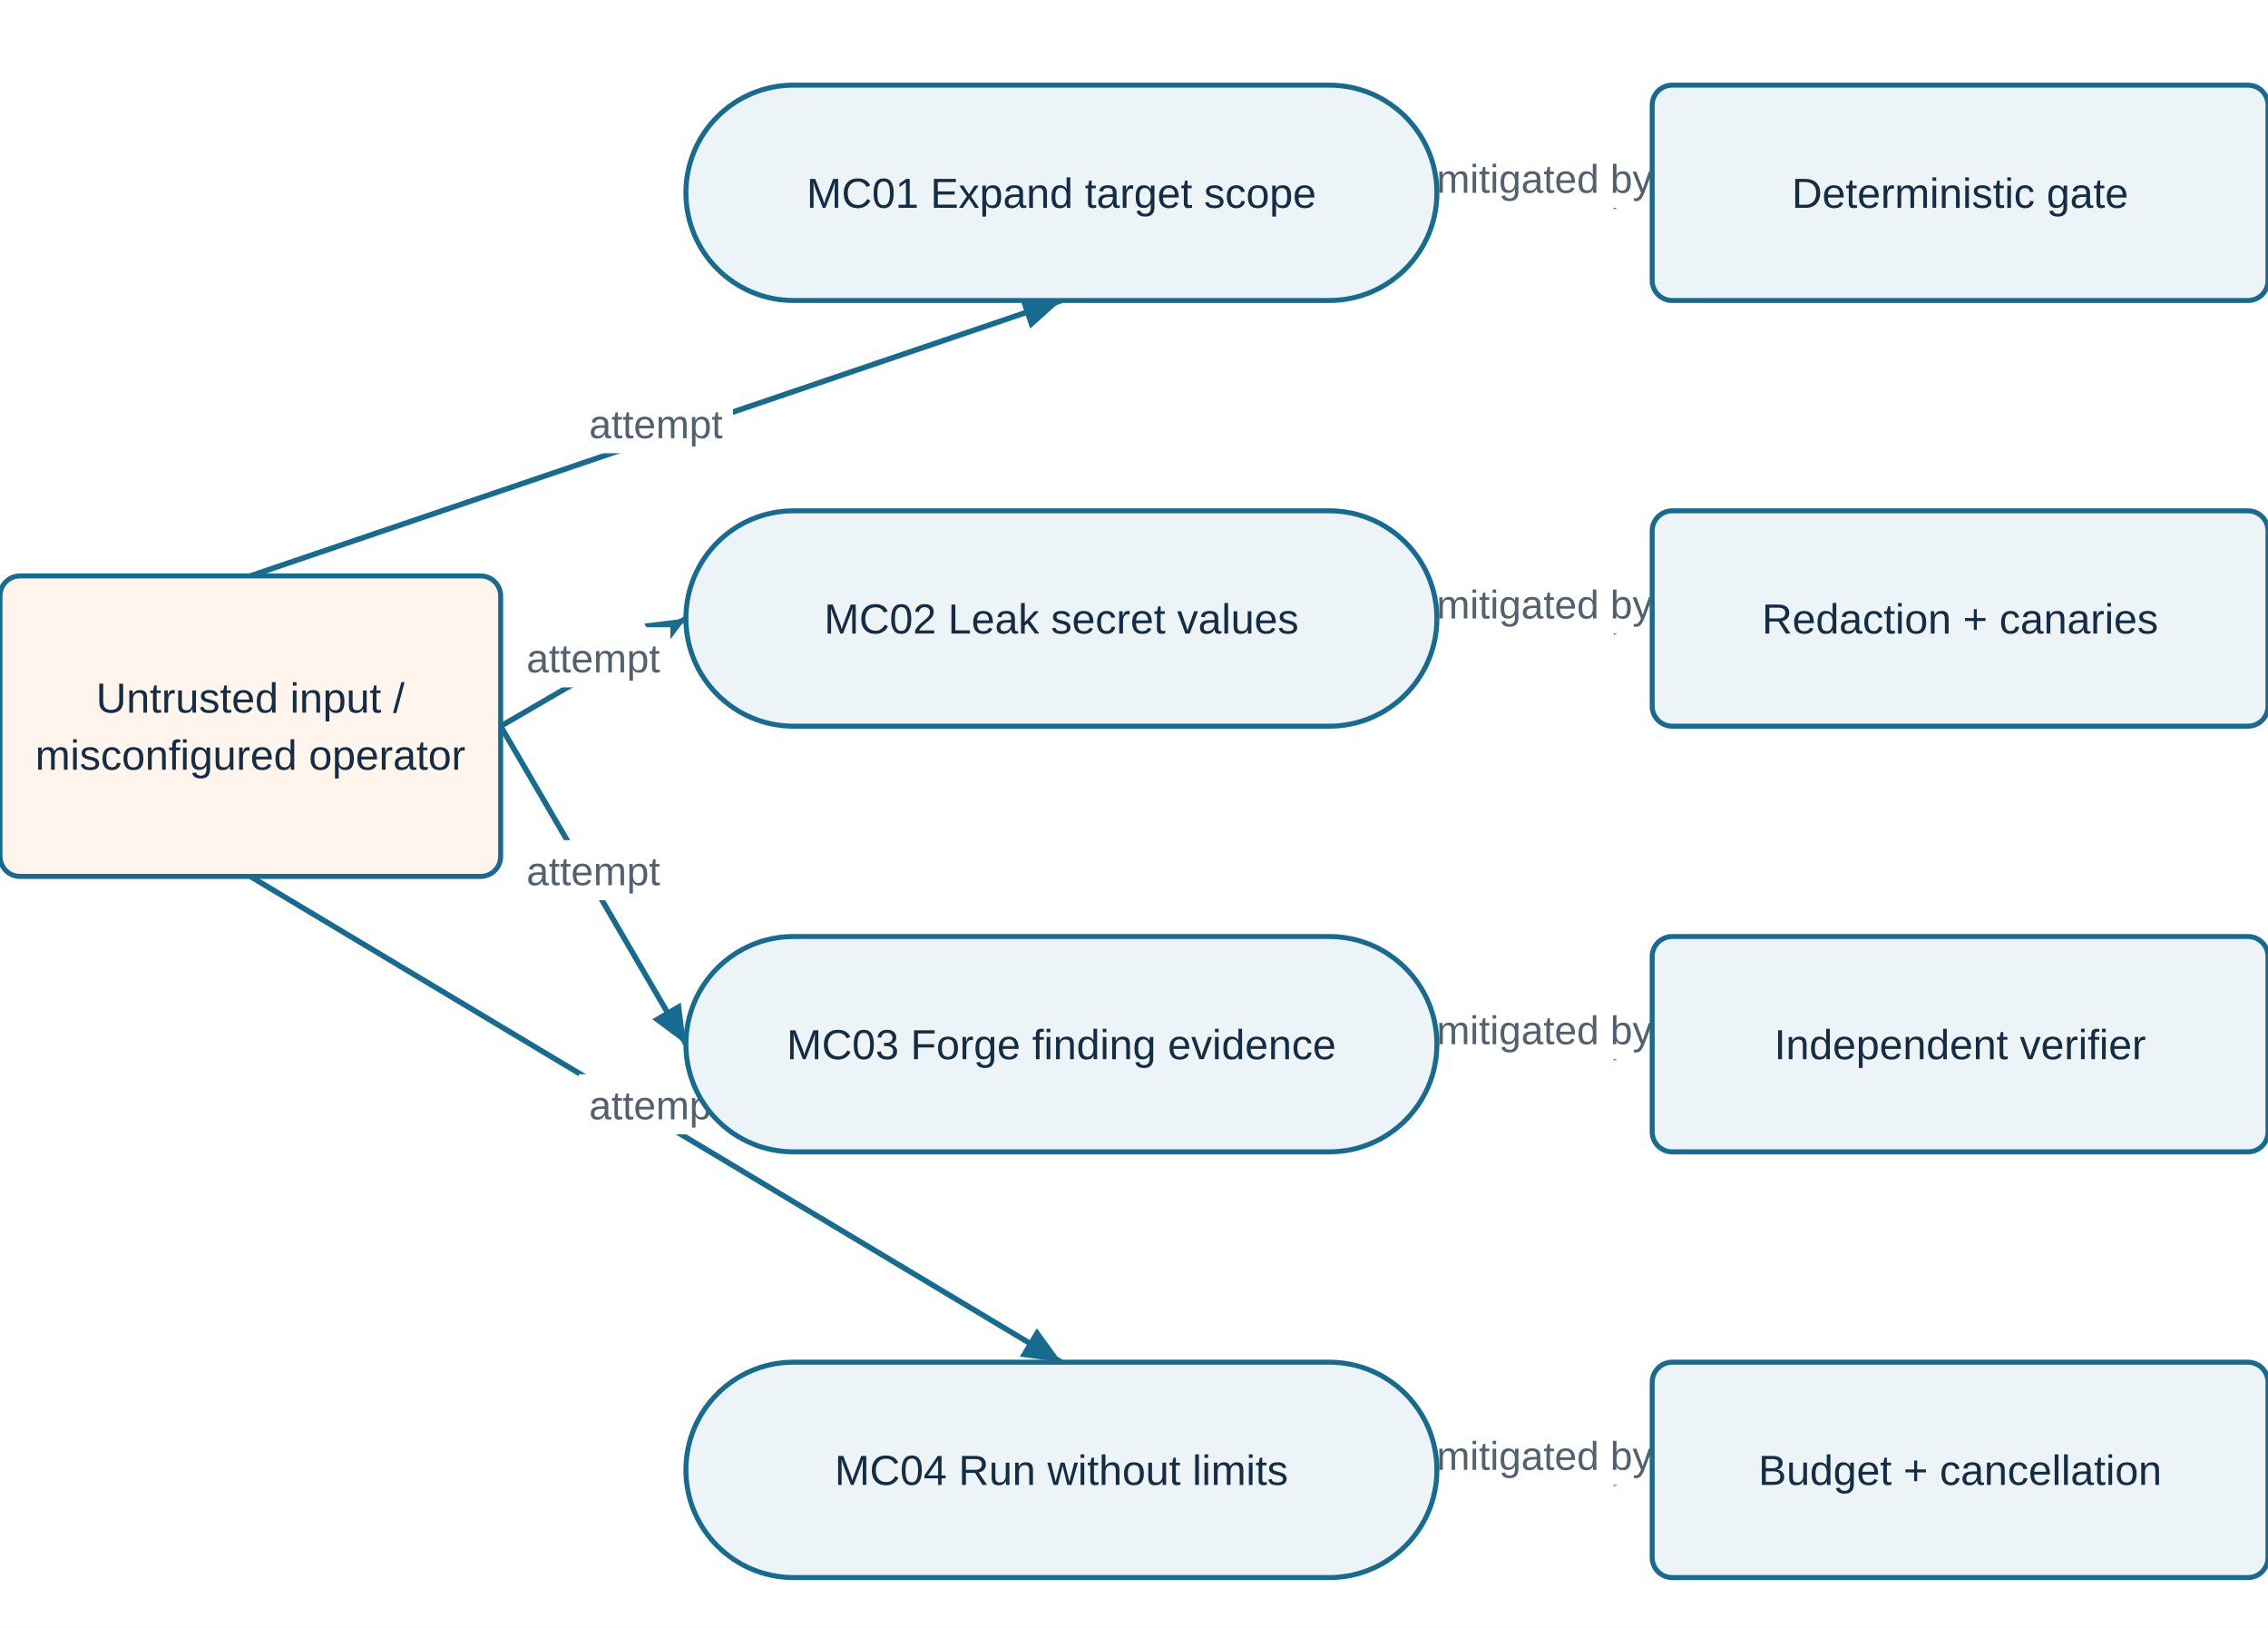
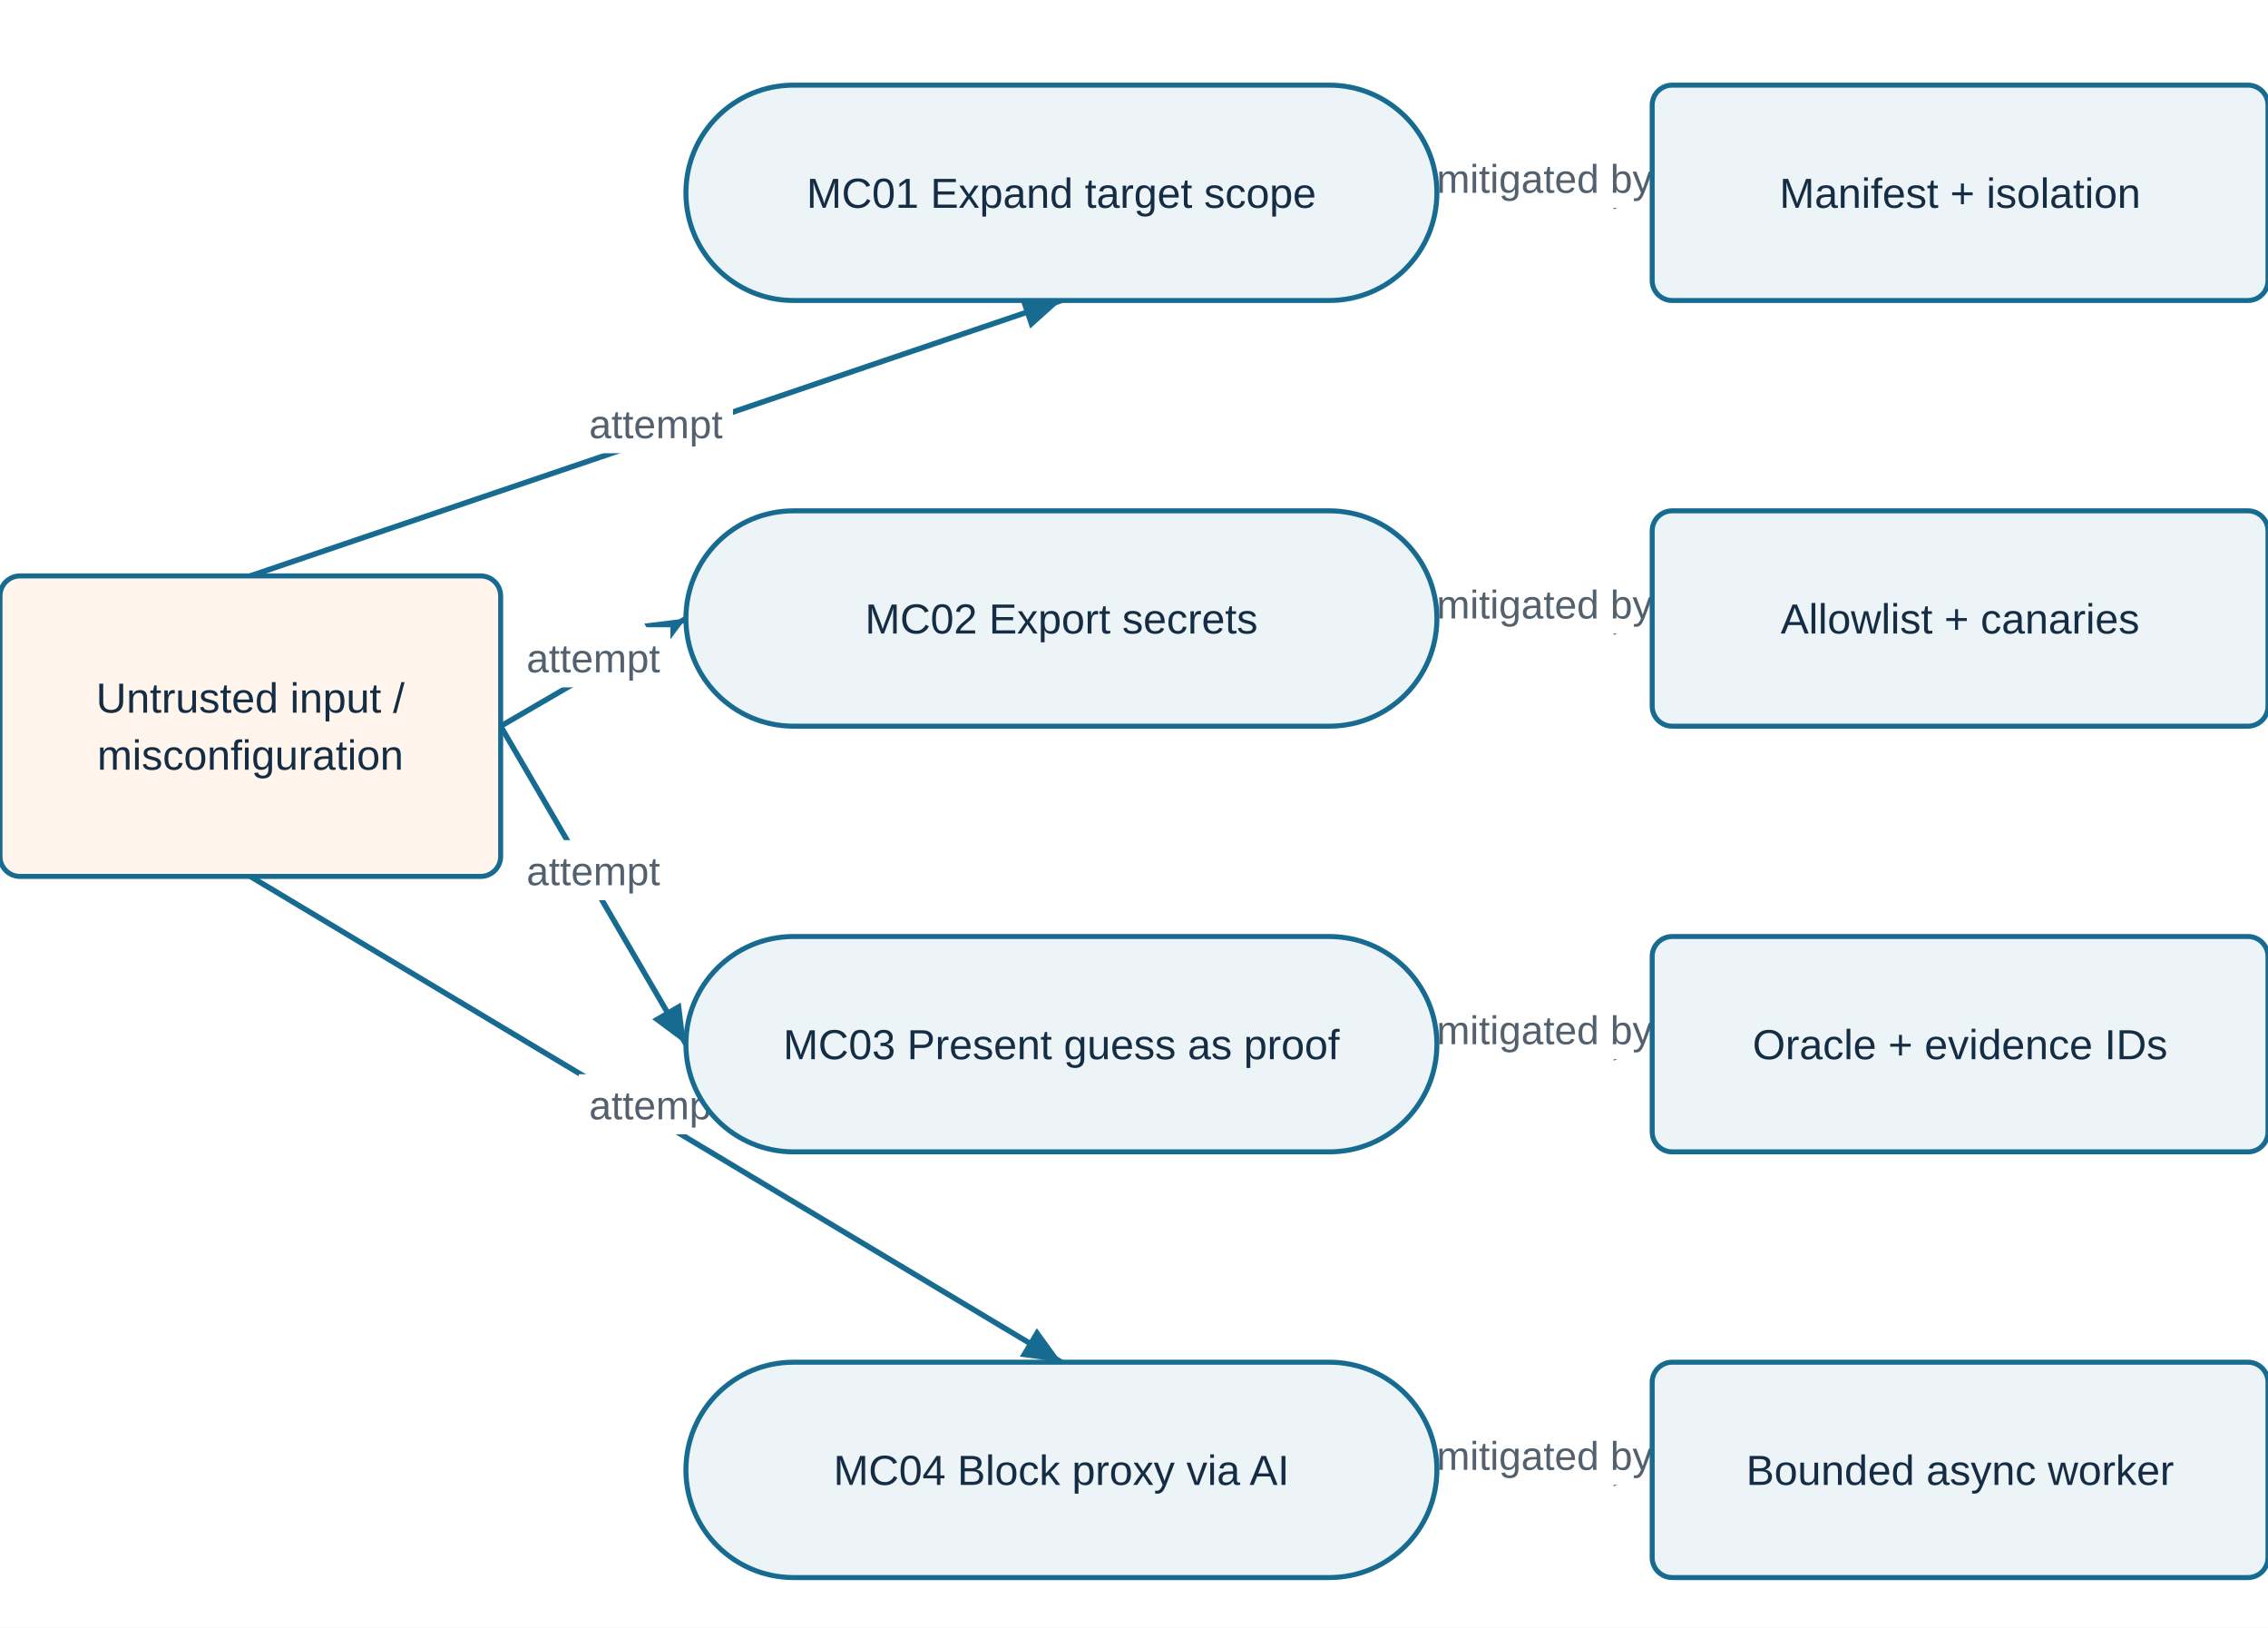
<svg xmlns="http://www.w3.org/2000/svg" width="453" height="325" viewBox="0 0 453 325">
  <rect width="100%" height="100%" fill="white" />
  <defs>
    <marker id="arrow" markerWidth="8" markerHeight="8" refX="7" refY="3" orient="auto">
      <path d="M0,0 L0,6 L7,3 z" fill="#176B91" />
    </marker>
  </defs>
  <polyline points="50.0,115 212.0,60" fill="none" stroke="#176B91" stroke-width="1.1" marker-end="url(#arrow)" />
  <rect x="115.6" y="78.5" width="30.8" height="12" fill="white" />
  <text x="131.0" y="87.5" text-anchor="middle" font-family="Arial" font-size="8" fill="#52616D">attempt</text>
  <polyline points="100,145.0 137,123.5" fill="none" stroke="#176B91" stroke-width="1.1" marker-end="url(#arrow)" />
  <rect x="103.1" y="125.25" width="30.8" height="12" fill="white" />
  <text x="118.5" y="134.25" text-anchor="middle" font-family="Arial" font-size="8" fill="#52616D">attempt</text>
  <polyline points="100,145.0 137,208.5" fill="none" stroke="#176B91" stroke-width="1.1" marker-end="url(#arrow)" />
  <rect x="103.1" y="167.75" width="30.8" height="12" fill="white" />
  <text x="118.5" y="176.75" text-anchor="middle" font-family="Arial" font-size="8" fill="#52616D">attempt</text>
  <polyline points="50.0,175 212.0,272" fill="none" stroke="#176B91" stroke-width="1.1" marker-end="url(#arrow)" />
  <rect x="115.6" y="214.5" width="30.8" height="12" fill="white" />
  <text x="131.0" y="223.5" text-anchor="middle" font-family="Arial" font-size="8" fill="#52616D">attempt</text>
  <polyline points="287,38.5 330,38.5" fill="none" stroke="#176B91" stroke-width="1.1" marker-end="url(#arrow)" />
  <rect x="282.1" y="29.5" width="52.8" height="12" fill="white" />
  <text x="308.5" y="38.5" text-anchor="middle" font-family="Arial" font-size="8" fill="#52616D">mitigated by</text>
  <polyline points="287,123.5 330,123.5" fill="none" stroke="#176B91" stroke-width="1.1" marker-end="url(#arrow)" />
  <rect x="282.1" y="114.5" width="52.8" height="12" fill="white" />
  <text x="308.5" y="123.5" text-anchor="middle" font-family="Arial" font-size="8" fill="#52616D">mitigated by</text>
  <polyline points="287,208.5 330,208.5" fill="none" stroke="#176B91" stroke-width="1.1" marker-end="url(#arrow)" />
  <rect x="282.1" y="199.5" width="52.8" height="12" fill="white" />
  <text x="308.5" y="208.5" text-anchor="middle" font-family="Arial" font-size="8" fill="#52616D">mitigated by</text>
  <polyline points="287,293.5 330,293.5" fill="none" stroke="#176B91" stroke-width="1.1" marker-end="url(#arrow)" />
  <rect x="282.1" y="284.5" width="52.8" height="12" fill="white" />
  <text x="308.5" y="293.5" text-anchor="middle" font-family="Arial" font-size="8" fill="#52616D">mitigated by</text>
  <rect x="0" y="115" width="100" height="60" rx="4" fill="#FFF5ED" stroke="#176B91" />
  <text x="50.0" y="142.3" text-anchor="middle" font-family="Arial" font-size="8.4" fill="#142D45">Untrusted input /</text>
-   <text x="50.0" y="153.7" text-anchor="middle" font-family="Arial" font-size="8.4" fill="#142D45">misconfigured operator</text>
+   <text x="50.0" y="153.7" text-anchor="middle" font-family="Arial" font-size="8.4" fill="#142D45">misconfiguration</text>
  <rect x="137" y="17" width="150" height="43" rx="21.5" fill="#EDF4F7" stroke="#176B91" />
  <text x="212.0" y="41.5" text-anchor="middle" font-family="Arial" font-size="8.4" fill="#142D45">MC01 Expand target scope</text>
  <rect x="137" y="102" width="150" height="43" rx="21.5" fill="#EDF4F7" stroke="#176B91" />
-   <text x="212.0" y="126.5" text-anchor="middle" font-family="Arial" font-size="8.4" fill="#142D45">MC02 Leak secret values</text>
+   <text x="212.0" y="126.5" text-anchor="middle" font-family="Arial" font-size="8.4" fill="#142D45">MC02 Export secrets</text>
  <rect x="137" y="187" width="150" height="43" rx="21.5" fill="#EDF4F7" stroke="#176B91" />
-   <text x="212.0" y="211.5" text-anchor="middle" font-family="Arial" font-size="8.4" fill="#142D45">MC03 Forge finding evidence</text>
+   <text x="212.0" y="211.5" text-anchor="middle" font-family="Arial" font-size="8.4" fill="#142D45">MC03 Present guess as proof</text>
  <rect x="137" y="272" width="150" height="43" rx="21.5" fill="#EDF4F7" stroke="#176B91" />
-   <text x="212.0" y="296.5" text-anchor="middle" font-family="Arial" font-size="8.4" fill="#142D45">MC04 Run without limits</text>
+   <text x="212.0" y="296.5" text-anchor="middle" font-family="Arial" font-size="8.4" fill="#142D45">MC04 Block proxy via AI</text>
  <rect x="330" y="17" width="123" height="43" rx="4" fill="#EDF4F7" stroke="#176B91" />
-   <text x="391.5" y="41.5" text-anchor="middle" font-family="Arial" font-size="8.4" fill="#142D45">Deterministic gate</text>
+   <text x="391.5" y="41.5" text-anchor="middle" font-family="Arial" font-size="8.4" fill="#142D45">Manifest + isolation</text>
  <rect x="330" y="102" width="123" height="43" rx="4" fill="#EDF4F7" stroke="#176B91" />
-   <text x="391.5" y="126.5" text-anchor="middle" font-family="Arial" font-size="8.4" fill="#142D45">Redaction + canaries</text>
+   <text x="391.5" y="126.5" text-anchor="middle" font-family="Arial" font-size="8.4" fill="#142D45">Allowlist + canaries</text>
  <rect x="330" y="187" width="123" height="43" rx="4" fill="#EDF4F7" stroke="#176B91" />
-   <text x="391.5" y="211.5" text-anchor="middle" font-family="Arial" font-size="8.4" fill="#142D45">Independent verifier</text>
+   <text x="391.5" y="211.5" text-anchor="middle" font-family="Arial" font-size="8.4" fill="#142D45">Oracle + evidence IDs</text>
  <rect x="330" y="272" width="123" height="43" rx="4" fill="#EDF4F7" stroke="#176B91" />
-   <text x="391.5" y="296.5" text-anchor="middle" font-family="Arial" font-size="8.4" fill="#142D45">Budget + cancellation</text>
+   <text x="391.5" y="296.5" text-anchor="middle" font-family="Arial" font-size="8.4" fill="#142D45">Bounded async worker</text>
</svg>
